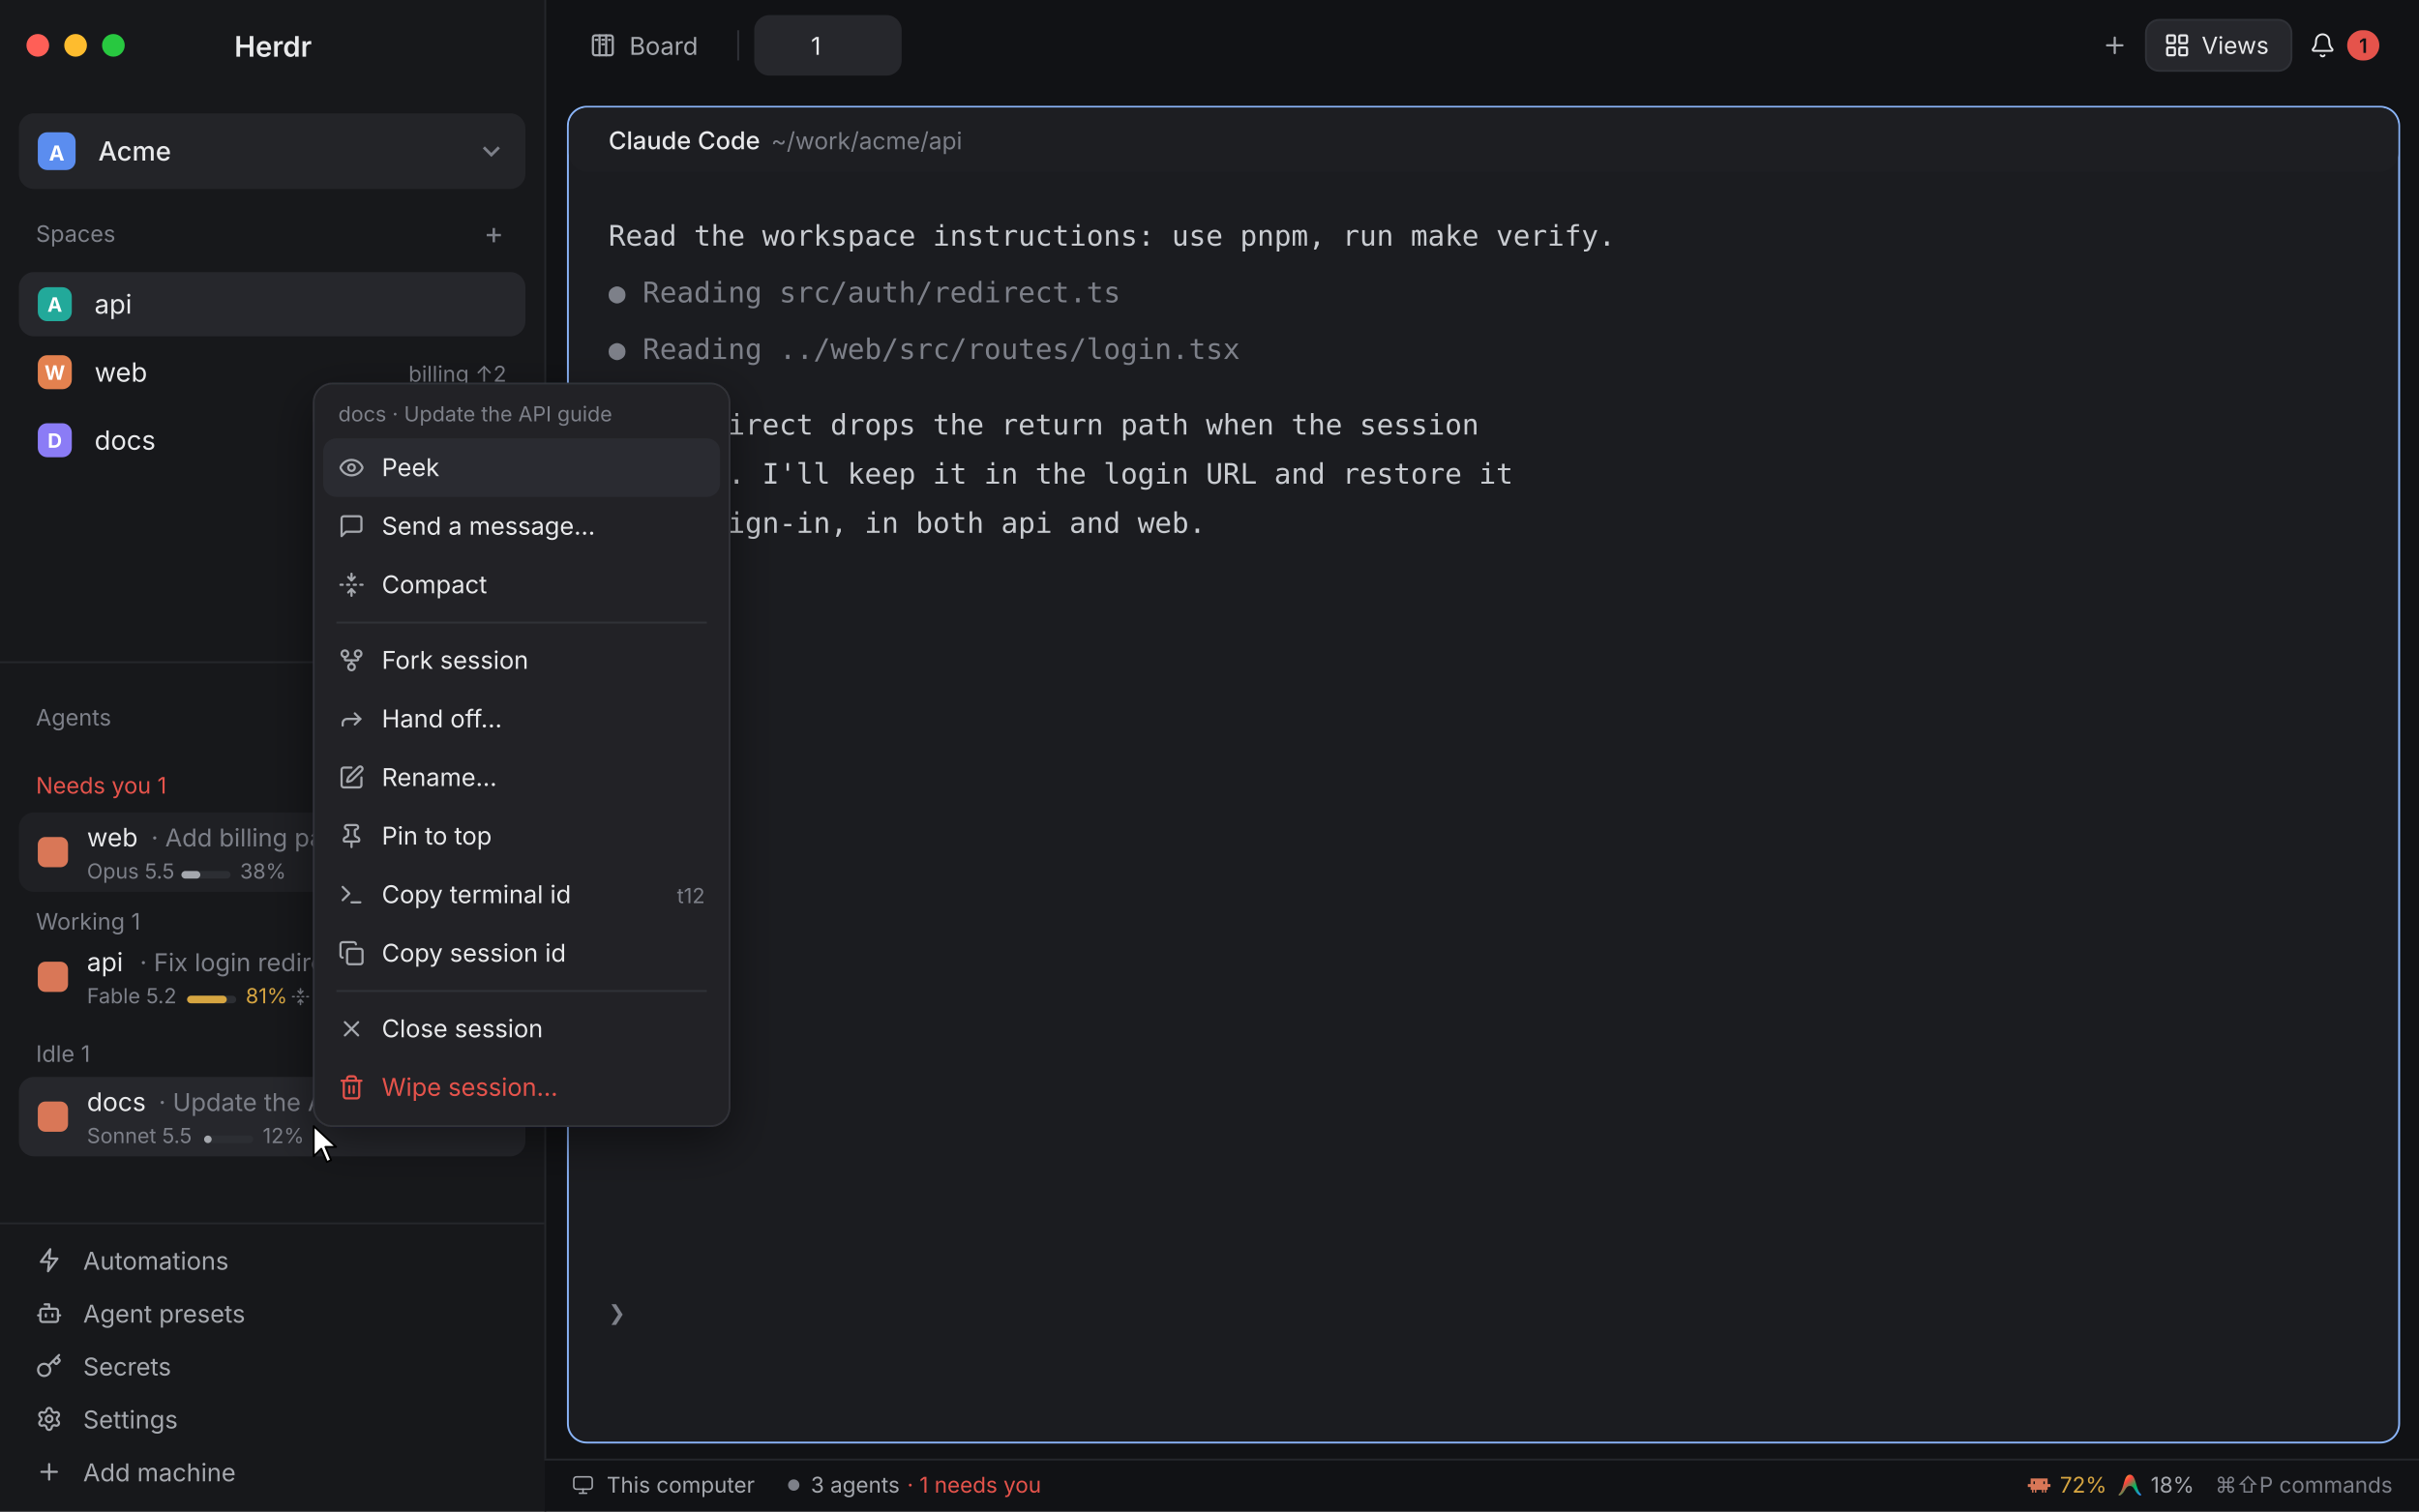
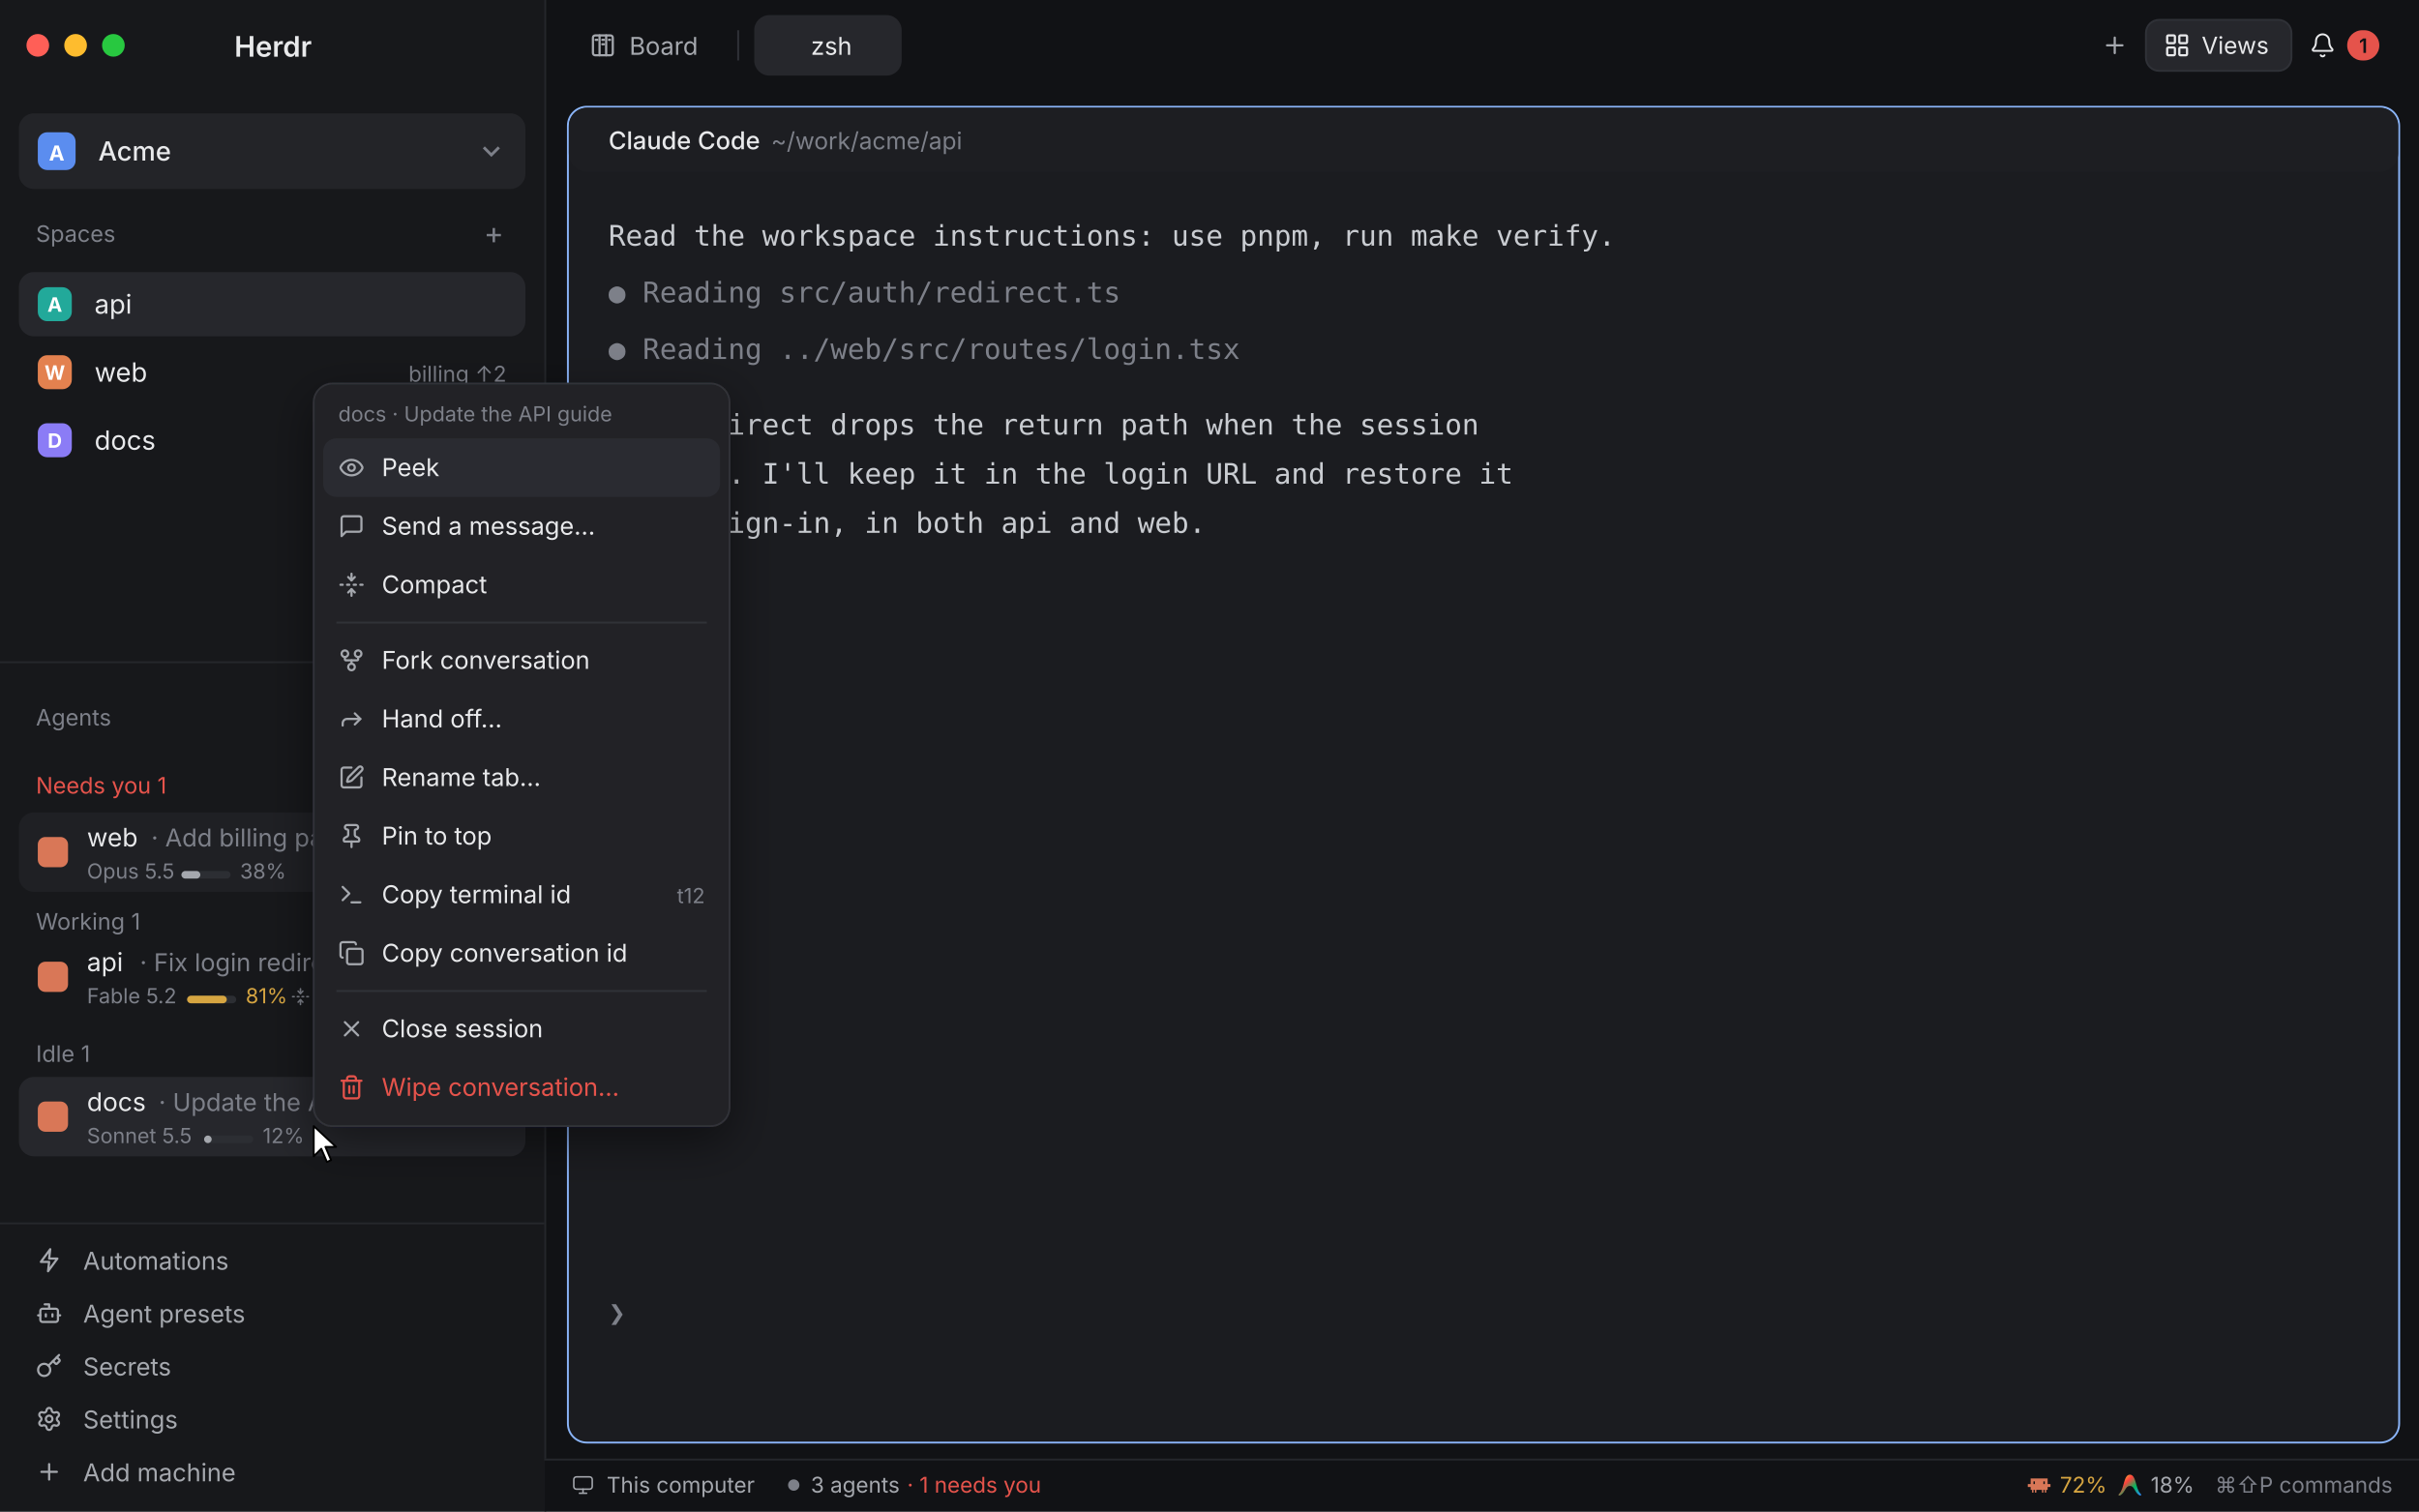
<svg xmlns="http://www.w3.org/2000/svg" width="1280" height="800" viewBox="0 0 1280 800" font-family="Geist, -apple-system, 'Helvetica Neue', sans-serif">
  <defs>
    <filter id="shadow" x="-20%" y="-20%" width="140%" height="140%">
      <feDropShadow dx="0" dy="8" stdDeviation="12" flood-color="#000" flood-opacity="0.45" />
    </filter>
  </defs>
  <rect width="1280" height="800" fill="#111215" />
  <rect width="288" height="800" fill="#17181b" />
  <rect x="288" width="1" height="800" fill="#25272b" />
  <circle cx="20" cy="24" r="6" fill="#ff5f57" />
  <circle cx="40" cy="24" r="6" fill="#febc2e" />
  <circle cx="60" cy="24" r="6" fill="#28c840" />
  <text x="124" y="30" fill="#e8e9eb" font-size="15" font-weight="600">Herdr</text>
  <rect x="10" y="60" width="268" height="40" rx="8" fill="#232428" />
  <rect x="20" y="70" width="20" height="20" rx="5" fill="#5b8def" />
  <text x="30" y="85" fill="#fff" font-size="11" font-weight="700" text-anchor="middle">A</text>
  <text x="52" y="85" fill="#e8e9eb" font-size="14" font-weight="500">Acme</text>
  <path d="M256 78 l4 4 l4 -4" stroke="#7d8089" stroke-width="1.5" fill="none" />
  <text x="19" y="128" fill="#7d8089" font-size="12">Spaces</text>
  <text x="256" y="129" fill="#7d8089" font-size="16">+</text>
  <rect x="10" y="144" width="268" height="34" rx="8" fill="#26272c" />
  <rect x="20" y="152" width="18" height="18" rx="5" fill="#22a99a" />
  <text x="29" y="165" fill="#fff" font-size="10.5" font-weight="700" text-anchor="middle">A</text>
  <text x="50" y="166" fill="#e8e9eb" font-size="14">api</text>
  <rect x="20" y="188" width="18" height="18" rx="5" fill="#e3814f" />
  <text x="29" y="201" fill="#fff" font-size="10.5" font-weight="700" text-anchor="middle">W</text>
  <text x="50" y="202" fill="#e8e9eb" font-size="14">web</text>
  <text x="268" y="202" fill="#7d8089" font-size="11.5" text-anchor="end">billing ↑2</text>
  <rect x="20" y="224" width="18" height="18" rx="5" fill="#8b7cf6" />
  <text x="29" y="237" fill="#fff" font-size="10.5" font-weight="700" text-anchor="middle">D</text>
  <text x="50" y="238" fill="#e8e9eb" font-size="14">docs</text>
  <rect y="350" width="288" height="1" fill="#25272b" />
  <text x="19" y="384" fill="#7d8089" font-size="12">Agents</text>
  <circle cx="234" cy="380" r="5.5" stroke="#7d8089" stroke-width="1.3" fill="none" />
  <path d="M234 377 v3 l2 1.3" stroke="#7d8089" stroke-width="1.3" fill="none" stroke-linecap="round" />
  <text x="256" y="385" fill="#7d8089" font-size="16">+</text>
  <text x="19" y="420" fill="#e5534b" font-size="12">Needs you 1</text>
  <rect x="10" y="430" width="268" height="42" rx="8" fill="#1f2024" />
  <rect x="20" y="443" width="16" height="16" rx="4" fill="#d97757" />
  <text x="46" y="448" fill="#e8e9eb" font-size="13.5">web</text>
  <text x="80" y="448" fill="#7d8089" font-size="13">· Add billing page</text>
  <text x="46" y="465" fill="#7d8089" font-size="11">Opus 5.5</text>
  <rect x="96" y="461" width="26" height="4" rx="2" fill="#2c2e33" />
  <rect x="96" y="461" width="10" height="4" rx="2" fill="#a5a8ae" />
  <text x="127" y="465" fill="#7d8089" font-size="11">38%</text>
  <text x="19" y="492" fill="#7d8089" font-size="12">Working 1</text>
  <rect x="20" y="509" width="16" height="16" rx="4" fill="#d97757" />
  <text x="46" y="514" fill="#e8e9eb" font-size="13.5">api</text>
  <text x="74" y="514" fill="#7d8089" font-size="13">· Fix login redirect</text>
  <text x="46" y="531" fill="#7d8089" font-size="11">Fable 5.2</text>
  <rect x="99" y="527" width="26" height="4" rx="2" fill="#2c2e33" />
  <rect x="99" y="527" width="21" height="4" rx="2" fill="#d6a541" />
  <text x="130" y="531" fill="#d6a541" font-size="11">81%</text>
  <g transform="translate(154 522.5) scale(0.4167)" fill="none" stroke="#7d8089" stroke-width="2" stroke-linecap="round" stroke-linejoin="round">
    <path d="M12 22v-6" />
    <path d="M12 8V2" />
    <path d="M4 12H2" />
    <path d="M10 12H8" />
    <path d="M16 12h-2" />
    <path d="M22 12h-2" />
    <path d="m15 19-3-3-3 3" />
    <path d="m15 5-3 3-3-3" />
  </g>
  <text x="166" y="531" fill="#7d8089" font-size="11">1</text>
  <text x="19" y="562" fill="#7d8089" font-size="12">Idle 1</text>
  <rect x="10" y="570" width="268" height="42" rx="8" fill="#26272c" />
  <rect x="20" y="583" width="16" height="16" rx="4" fill="#d97757" />
  <text x="46" y="588" fill="#e8e9eb" font-size="13.5">docs</text>
  <text x="84" y="588" fill="#7d8089" font-size="13">· Update the API guide</text>
  <text x="46" y="605" fill="#7d8089" font-size="11">Sonnet 5.5</text>
  <rect x="108" y="601" width="26" height="4" rx="2" fill="#2c2e33" />
  <rect x="108" y="601" width="4" height="4" rx="2" fill="#a5a8ae" />
  <text x="139" y="605" fill="#7d8089" font-size="11">12%</text>
  <rect y="647" width="288" height="1" fill="#25272b" />
  <g transform="translate(19 660) scale(0.5833)" fill="none" stroke="#a5a8ae" stroke-width="2.00" stroke-linecap="round" stroke-linejoin="round">
    <path d="M13 2 4.5 13.5H12L11 22l8.5-11.5H12z" />
  </g>
  <text x="44" y="672" fill="#a5a8ae" font-size="13">Automations</text>
  <g transform="translate(19 688) scale(0.5833)" fill="none" stroke="#a5a8ae" stroke-width="2.00" stroke-linecap="round" stroke-linejoin="round">
    <path d="M12 8V4H8" />
    <rect width="16" height="12" x="4" y="8" rx="2" />
    <path d="M2 14h2" />
    <path d="M20 14h2" />
    <path d="M15 13v2" />
    <path d="M9 13v2" />
  </g>
  <text x="44" y="700" fill="#a5a8ae" font-size="13">Agent presets</text>
  <g transform="translate(19 716) scale(0.5833)" fill="none" stroke="#a5a8ae" stroke-width="2.00" stroke-linecap="round" stroke-linejoin="round">
    <path d="m15.5 7.5 2.3 2.3a1 1 0 0 0 1.4 0l2.1-2.1a1 1 0 0 0 0-1.4L19 4" />
    <path d="m21 2-9.6 9.6" />
    <circle cx="7.5" cy="15.5" r="5.5" />
  </g>
  <text x="44" y="728" fill="#a5a8ae" font-size="13">Secrets</text>
  <g transform="translate(19 744) scale(0.5833)" fill="none" stroke="#a5a8ae" stroke-width="2.00" stroke-linecap="round" stroke-linejoin="round">
    <path d="M9.671 4.136a2.34 2.34 0 0 1 4.659 0 2.34 2.34 0 0 0 3.319 1.915 2.34 2.34 0 0 1 2.33 4.033 2.34 2.34 0 0 0 0 3.831 2.34 2.34 0 0 1-2.33 4.033 2.34 2.34 0 0 0-3.319 1.915 2.34 2.34 0 0 1-4.659 0 2.34 2.34 0 0 0-3.32-1.915 2.34 2.34 0 0 1-2.33-4.033 2.34 2.34 0 0 0 0-3.831A2.34 2.34 0 0 1 6.35 6.051a2.34 2.34 0 0 0 3.319-1.915" />
    <circle cx="12" cy="12" r="3" />
  </g>
  <text x="44" y="756" fill="#a5a8ae" font-size="13">Settings</text>
  <g transform="translate(19 772) scale(0.5833)" fill="none" stroke="#a5a8ae" stroke-width="2.00" stroke-linecap="round" stroke-linejoin="round">
    <path d="M5 12h14" />
    <path d="M12 5v14" />
  </g>
  <text x="44" y="784" fill="#a5a8ae" font-size="13">Add machine</text>
  <g transform="translate(312 17) scale(0.5833)" fill="none" stroke="#a5a8ae" stroke-width="2" stroke-linecap="round" stroke-linejoin="round">
    <rect x="3" y="3" width="18" height="18" rx="2" />
    <path d="M9 3v18" />
    <path d="M15 3v18" />
    <path d="M5.5 7h1.5" />
    <path d="M11.5 7h1.5" />
    <path d="M11.5 11h1.5" />
    <path d="M17.5 7h1" />
  </g>
  <text x="333" y="29" fill="#a5a8ae" font-size="13">Board</text>
  <rect x="390.1" y="16" width="1" height="16" fill="#2f3137" />
  <rect x="399.1" y="8" width="78" height="32" rx="8" fill="#26272c" />
-   <text x="429.1" y="29" fill="#e8e9eb" font-size="13">1</text>
+   <text x="429.1" y="29" fill="#e8e9eb" font-size="13">zsh</text>
  <g transform="translate(1112 17) scale(0.5833)" fill="none" stroke="#a5a8ae" stroke-width="2.00" stroke-linecap="round" stroke-linejoin="round">
    <path d="M5 12h14" />
    <path d="M12 5v14" />
  </g>
  <rect x="1135.5" y="10.5" width="77" height="27" rx="7" fill="#26272c" stroke="#2f3137" />
  <g transform="translate(1145 17) scale(0.5833)" fill="none" stroke="#e8e9eb" stroke-width="2" stroke-linecap="round" stroke-linejoin="round">
    <rect width="7" height="7" x="3" y="3" rx="1" />
    <rect width="7" height="7" x="14" y="3" rx="1" />
    <rect width="7" height="7" x="14" y="14" rx="1" />
    <rect width="7" height="7" x="3" y="14" rx="1" />
  </g>
  <text x="1165" y="28.5" fill="#e8e9eb" font-size="12.5">Views</text>
  <g transform="translate(1222 17) scale(0.5833)" fill="none" stroke="#e8e9eb" stroke-width="1.75" stroke-linecap="round" stroke-linejoin="round">
    <path d="M10.268 21a2 2 0 0 0 3.464 0" />
    <path d="M3.262 15.326A1 1 0 0 0 4 17h16a1 1 0 0 0 .74-1.673C19.41 13.956 18 12.499 18 8A6 6 0 0 0 6 8c0 4.499-1.411 5.956-2.738 7.326" />
  </g>
  <rect x="1242" y="16" width="17" height="16" rx="8" fill="#e5534b" />
  <text x="1250.5" y="28" fill="#111215" font-size="10.5" font-weight="600" text-anchor="middle">1</text>
  <rect x="300.5" y="56.5" width="969" height="707" rx="10" fill="#1b1c20" stroke="#8ab4f8" />
  <rect x="301" y="57" width="968" height="34" rx="10" fill="#1d1e22" />
  <text x="322" y="79" fill="#e8e9eb" font-size="13" font-weight="500">Claude Code</text>
  <text x="408" y="79" fill="#7d8089" font-size="12.5">~/work/acme/api</text>
  <g font-family="'JetBrains Mono', Menlo, monospace" font-size="15" fill="#c9ccd1">
    <text x="322" y="130">Read the workspace instructions: use pnpm, run make verify.</text>
    <text x="322" y="160" fill="#7d8089">● Reading src/auth/redirect.ts</text>
    <text x="322" y="190" fill="#7d8089">● Reading ../web/src/routes/login.tsx</text>
    <text x="322" y="230">The redirect drops the return path when the session</text>
    <text x="322" y="256">expires. I'll keep it in the login URL and restore it</text>
    <text x="322" y="282">after sign-in, in both api and web.</text>
    <text x="322" y="700" fill="#7d8089">❯</text>
  </g>
  <rect x="288" y="772" width="992" height="28" fill="#111215" />
  <rect x="288" y="772" width="992" height="1" fill="#25272b" />
  <g transform="translate(302 779.5) scale(0.5417)" fill="none" stroke="#a5a8ae" stroke-width="1.5" stroke-linecap="round" stroke-linejoin="round">
    <rect x="3" y="4" width="18" height="12" rx="2.5" />
    <path d="M8.5 20h7M12 16v4" />
  </g>
  <text x="321" y="790" fill="#a5a8ae" font-size="11.5">This computer</text>
  <circle cx="420" cy="786" r="3" fill="#7d8089" />
  <text x="429" y="790" fill="#a5a8ae" font-size="11.5">3 agents</text>
  <text x="480" y="790" fill="#e5534b" font-size="11.5">· 1 needs you</text>
  <g transform="translate(1073 780) scale(0.5)" fill="#D97757">
    <path clip-rule="evenodd" d="M20.998 10.949H24v3.102h-3v3.028h-1.487V20H18v-2.921h-1.487V20H15v-2.921H9V20H7.488v-2.921H6V20H4.487v-2.921H3V14.05H0V10.95h3V5h17.998v5.949zM6 10.949h1.488V8.102H6v2.847zm10.51 0H18V8.102h-1.49v2.847z" fill-rule="evenodd" />
  </g>
  <text x="1090" y="790" fill="#d6a541" font-size="11.5">72%</text>
  <g transform="translate(1121 780) scale(0.5)">
    <defs>
      <linearGradient id="agy-grad" x1="0" y1="0" x2="1" y2="1">
        <stop offset="0" stop-color="#FFE432" />
        <stop offset=".35" stop-color="#FC413D" />
        <stop offset=".65" stop-color="#00B95C" />
        <stop offset="1" stop-color="#3186FF" />
      </linearGradient>
    </defs>
    <path d="M21.751 22.607c1.34 1.005 3.35.335 1.508-1.508C17.73 15.74 18.904 1 12.037 1 5.17 1 6.342 15.74.815 21.1c-2.01 2.009.167 2.511 1.507 1.506 5.192-3.517 4.857-9.714 9.715-9.714 4.857 0 4.522 6.197 9.714 9.715z" fill="url(#agy-grad)" />
  </g>
  <text x="1138" y="790" fill="#a5a8ae" font-size="11.5">18%</text>
  <text x="1266" y="790" fill="#7d8089" font-size="11.5" text-anchor="end">⌘⇧P  commands</text>
  <g filter="url(#shadow)">
    <rect x="166" y="203" width="220" height="393" rx="10" fill="#202125" stroke="#303237" />
  </g>
  <text x="179" y="223" fill="#7d8089" font-size="11">docs · Update the API guide</text>
  <rect x="171" y="232" width="210" height="31" rx="7" fill="#2a2b31" />
  <g transform="translate(179 240.5) scale(0.5833)" fill="none" stroke="#a5a8ae" stroke-width="2" stroke-linecap="round" stroke-linejoin="round">
    <path d="M2.062 12.348a1 1 0 0 1 0-.696 10.75 10.75 0 0 1 19.876 0 1 1 0 0 1 0 .696 10.75 10.75 0 0 1-19.876 0" />
    <circle cx="12" cy="12" r="3" />
  </g>
  <text x="202" y="252" fill="#e8e9eb" font-size="13">Peek</text>
  <g transform="translate(179 271.5) scale(0.5833)" fill="none" stroke="#a5a8ae" stroke-width="2" stroke-linecap="round" stroke-linejoin="round">
    <path d="M21 15a2 2 0 0 1-2 2H7l-4 4V5a2 2 0 0 1 2-2h14a2 2 0 0 1 2 2z" />
  </g>
  <text x="202" y="283" fill="#e8e9eb" font-size="13">Send a message…</text>
  <g transform="translate(179 302.5) scale(0.5833)" fill="none" stroke="#a5a8ae" stroke-width="2" stroke-linecap="round" stroke-linejoin="round">
    <path d="M12 22v-6" />
    <path d="M12 8V2" />
    <path d="M4 12H2" />
    <path d="M10 12H8" />
    <path d="M16 12h-2" />
    <path d="M22 12h-2" />
    <path d="m15 19-3-3-3 3" />
    <path d="m15 5-3 3-3-3" />
  </g>
  <text x="202" y="314" fill="#e8e9eb" font-size="13">Compact</text>
  <rect x="178" y="329" width="196" height="1" fill="#303237" />
  <g transform="translate(179 342.5) scale(0.5833)" fill="none" stroke="#a5a8ae" stroke-width="2" stroke-linecap="round" stroke-linejoin="round">
    <circle cx="12" cy="18" r="3" />
    <circle cx="6" cy="6" r="3" />
    <circle cx="18" cy="6" r="3" />
    <path d="M18 9v2c0 .6-.4 1-1 1H7c-.6 0-1-.4-1-1V9" />
    <path d="M12 12v3" />
  </g>
-   <text x="202" y="354" fill="#e8e9eb" font-size="13">Fork session</text>
+   <text x="202" y="354" fill="#e8e9eb" font-size="13">Fork conversation</text>
  <g transform="translate(179 373.5) scale(0.5833)" fill="none" stroke="#a5a8ae" stroke-width="2" stroke-linecap="round" stroke-linejoin="round">
    <polyline points="15 17 20 12 15 7" />
    <path d="M4 18v-2a4 4 0 0 1 4-4h12" />
  </g>
  <text x="202" y="385" fill="#e8e9eb" font-size="13">Hand off…</text>
  <g transform="translate(179 404.5) scale(0.5833)" fill="none" stroke="#a5a8ae" stroke-width="2" stroke-linecap="round" stroke-linejoin="round">
    <path d="M12 3H5a2 2 0 0 0-2 2v14a2 2 0 0 0 2 2h14a2 2 0 0 0 2-2v-7" />
    <path d="M18.375 2.625a1 1 0 0 1 3 3l-9.013 9.014a2 2 0 0 1-.853.505l-2.873.84a.5.5 0 0 1-.62-.62l.84-2.873a2 2 0 0 1 .506-.852z" />
  </g>
-   <text x="202" y="416" fill="#e8e9eb" font-size="13">Rename…</text>
+   <text x="202" y="416" fill="#e8e9eb" font-size="13">Rename tab…</text>
  <g transform="translate(179 435.5) scale(0.5833)" fill="none" stroke="#a5a8ae" stroke-width="2" stroke-linecap="round" stroke-linejoin="round">
    <path d="M12 17v5" />
    <path d="M9 10.76a2 2 0 0 1-1.11 1.79l-1.78.9A2 2 0 0 0 5 15.24V16a1 1 0 0 0 1 1h12a1 1 0 0 0 1-1v-.76a2 2 0 0 0-1.11-1.79l-1.78-.9A2 2 0 0 1 15 10.76V7a1 1 0 0 1 1-1 2 2 0 0 0 0-4H8a2 2 0 0 0 0 4 1 1 0 0 1 1 1z" />
  </g>
  <text x="202" y="447" fill="#e8e9eb" font-size="13">Pin to top</text>
  <g transform="translate(179 466.5) scale(0.5833)" fill="none" stroke="#a5a8ae" stroke-width="2" stroke-linecap="round" stroke-linejoin="round">
    <path d="M12 19h8" />
    <path d="m4 17 6-6-6-6" />
  </g>
  <text x="202" y="478" fill="#e8e9eb" font-size="13">Copy terminal id</text>
  <text x="373" y="478" fill="#7d8089" font-size="11" text-anchor="end">t12</text>
  <g transform="translate(179 497.5) scale(0.5833)" fill="none" stroke="#a5a8ae" stroke-width="2" stroke-linecap="round" stroke-linejoin="round">
    <rect width="14" height="14" x="8" y="8" rx="2" ry="2" />
    <path d="M4 16c-1.1 0-2-.9-2-2V4c0-1.1.9-2 2-2h10c1.1 0 2 .9 2 2" />
  </g>
-   <text x="202" y="509" fill="#e8e9eb" font-size="13">Copy session id</text>
+   <text x="202" y="509" fill="#e8e9eb" font-size="13">Copy conversation id</text>
  <rect x="178" y="524" width="196" height="1" fill="#303237" />
  <g transform="translate(179 537.5) scale(0.5833)" fill="none" stroke="#a5a8ae" stroke-width="2" stroke-linecap="round" stroke-linejoin="round">
    <path d="M18 6 6 18" />
    <path d="m6 6 12 12" />
  </g>
  <text x="202" y="549" fill="#e8e9eb" font-size="13">Close session</text>
  <g transform="translate(179 568.5) scale(0.5833)" fill="none" stroke="#e5534b" stroke-width="2" stroke-linecap="round" stroke-linejoin="round">
    <path d="M3 6h18" />
    <path d="M19 6v14c0 1-1 2-2 2H7c-1 0-2-1-2-2V6" />
    <path d="M8 6V4c0-1 1-2 2-2h4c1 0 2 1 2 2v2" />
    <line x1="10" x2="10" y1="11" y2="17" />
    <line x1="14" x2="14" y1="11" y2="17" />
  </g>
-   <text x="202" y="580" fill="#e5534b" font-size="13">Wipe session…</text>
+   <text x="202" y="580" fill="#e5534b" font-size="13">Wipe conversation…</text>
  <path d="M166 596 l0 16 l4 -4 l3 7 l2.2 -1 l-3 -7 l5.6 0 z" fill="#fff" stroke="#000" stroke-width="1" stroke-linejoin="round" />
</svg>
